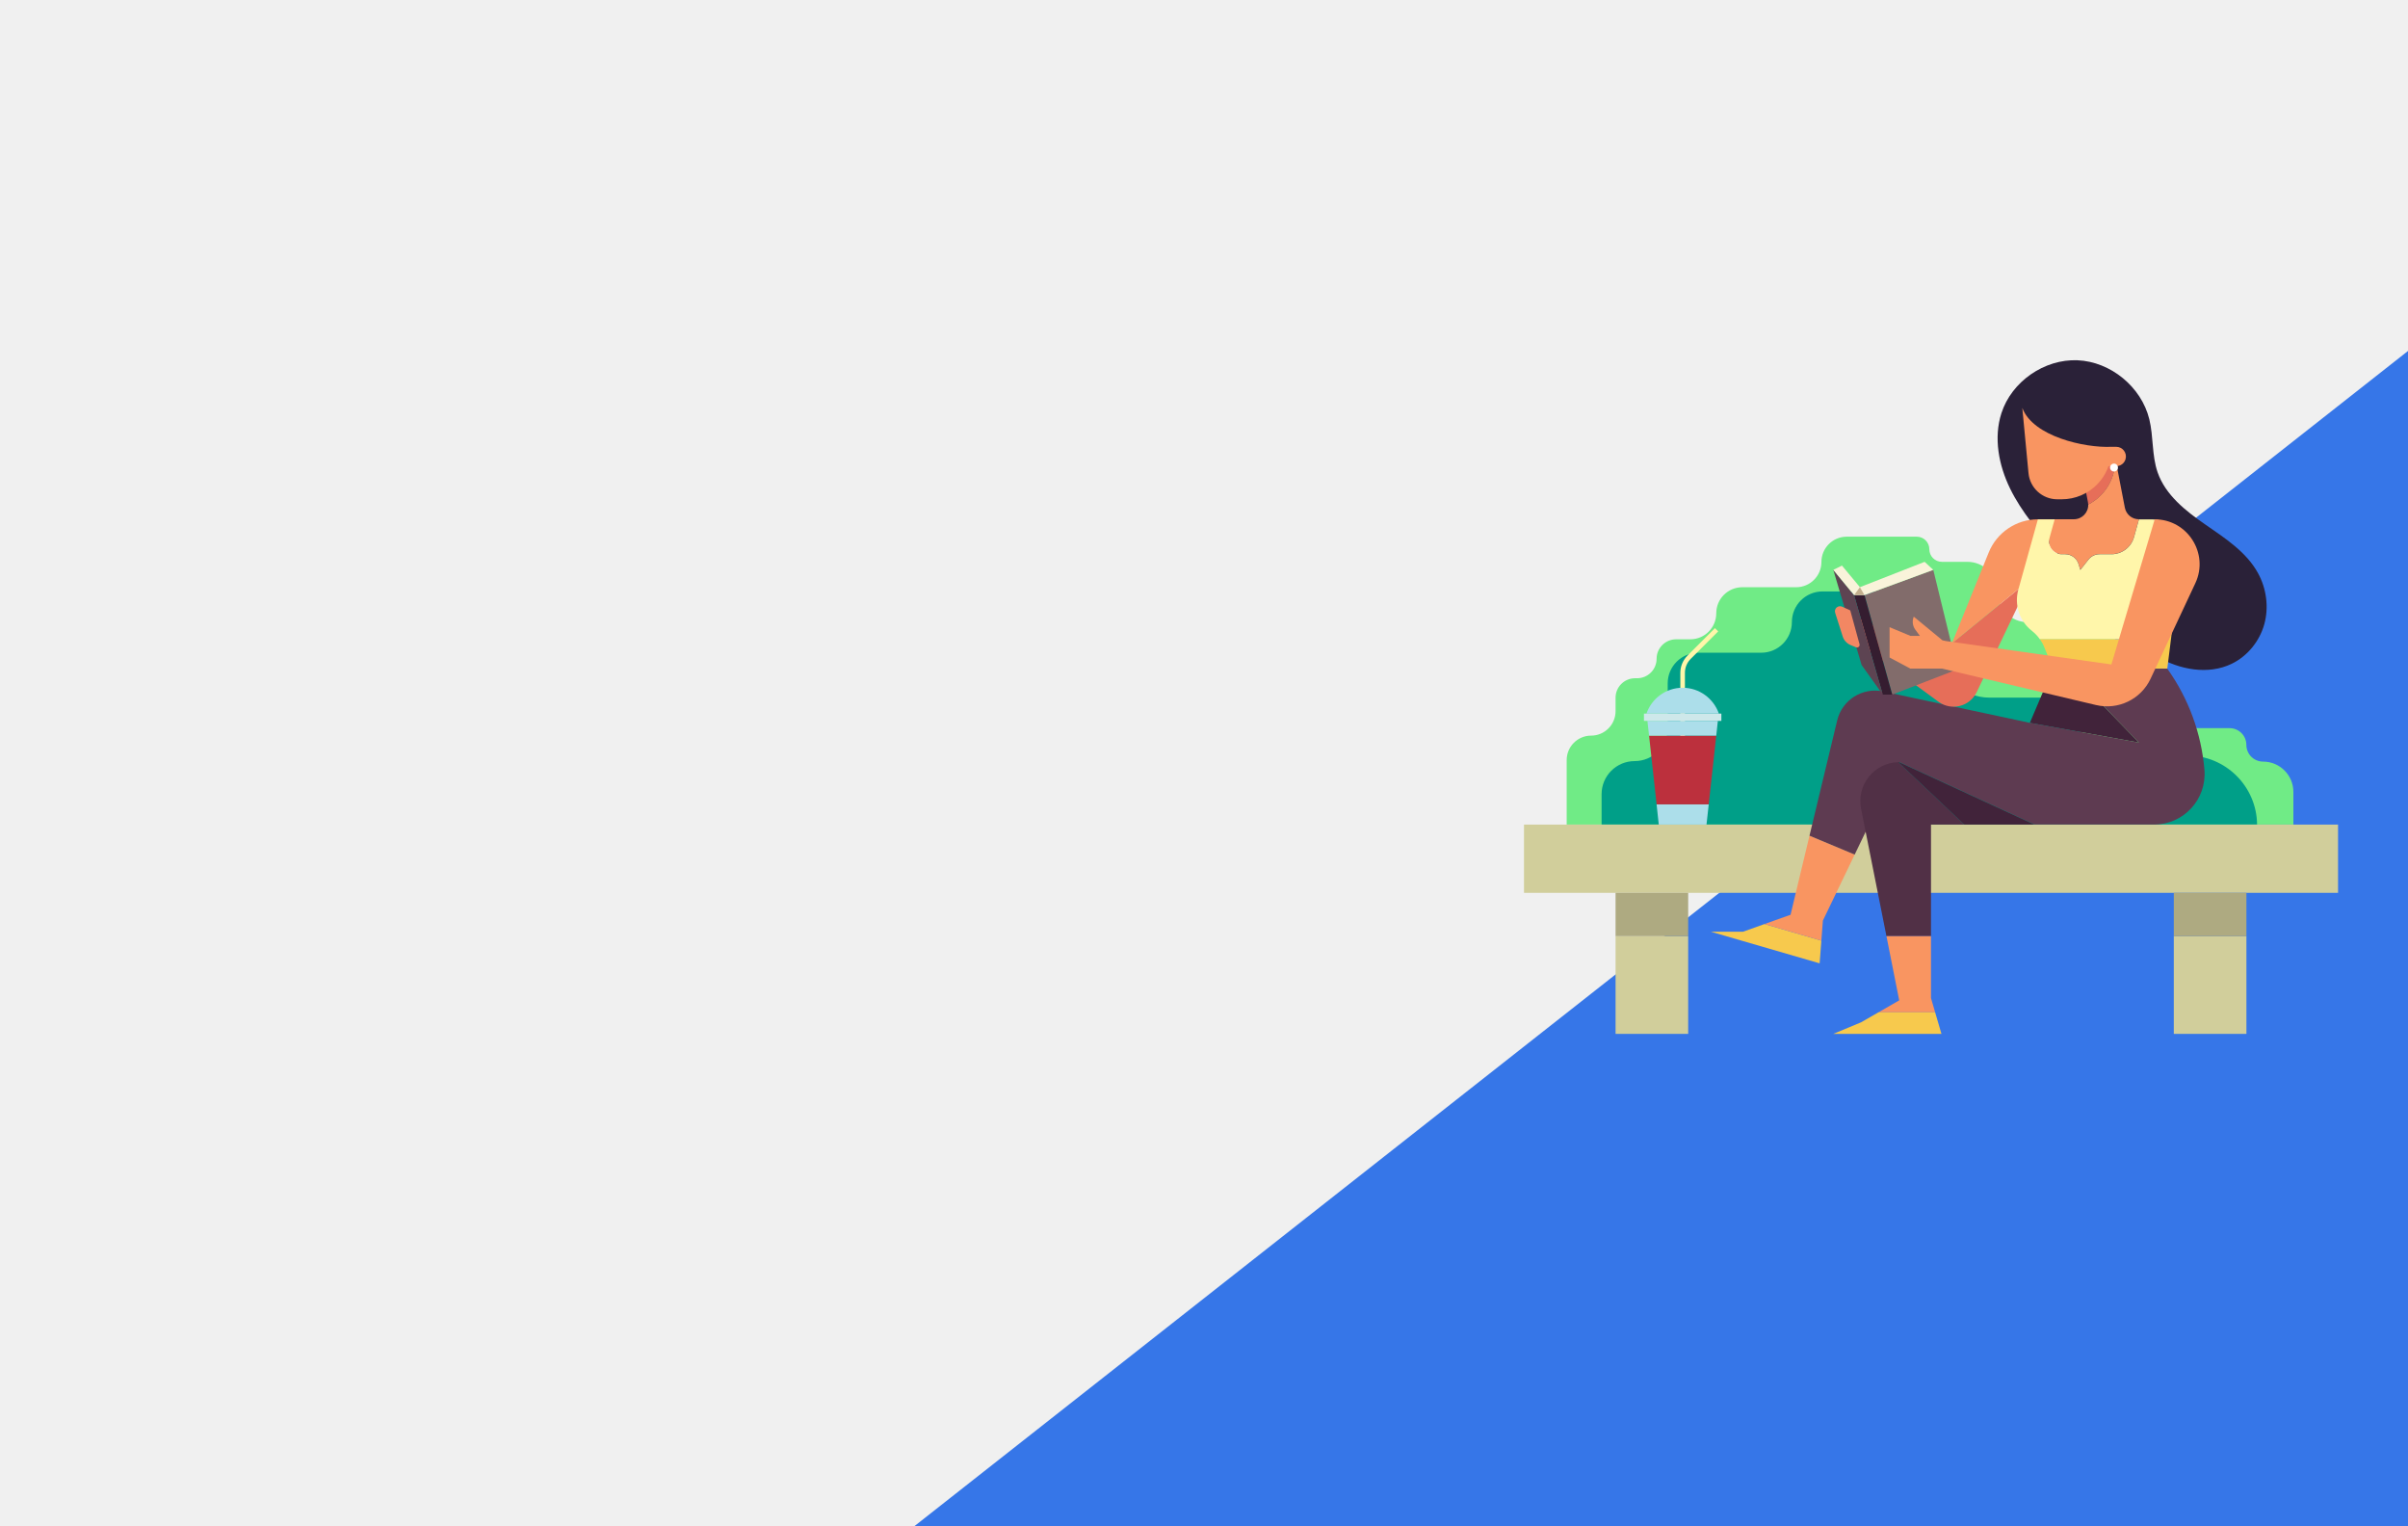
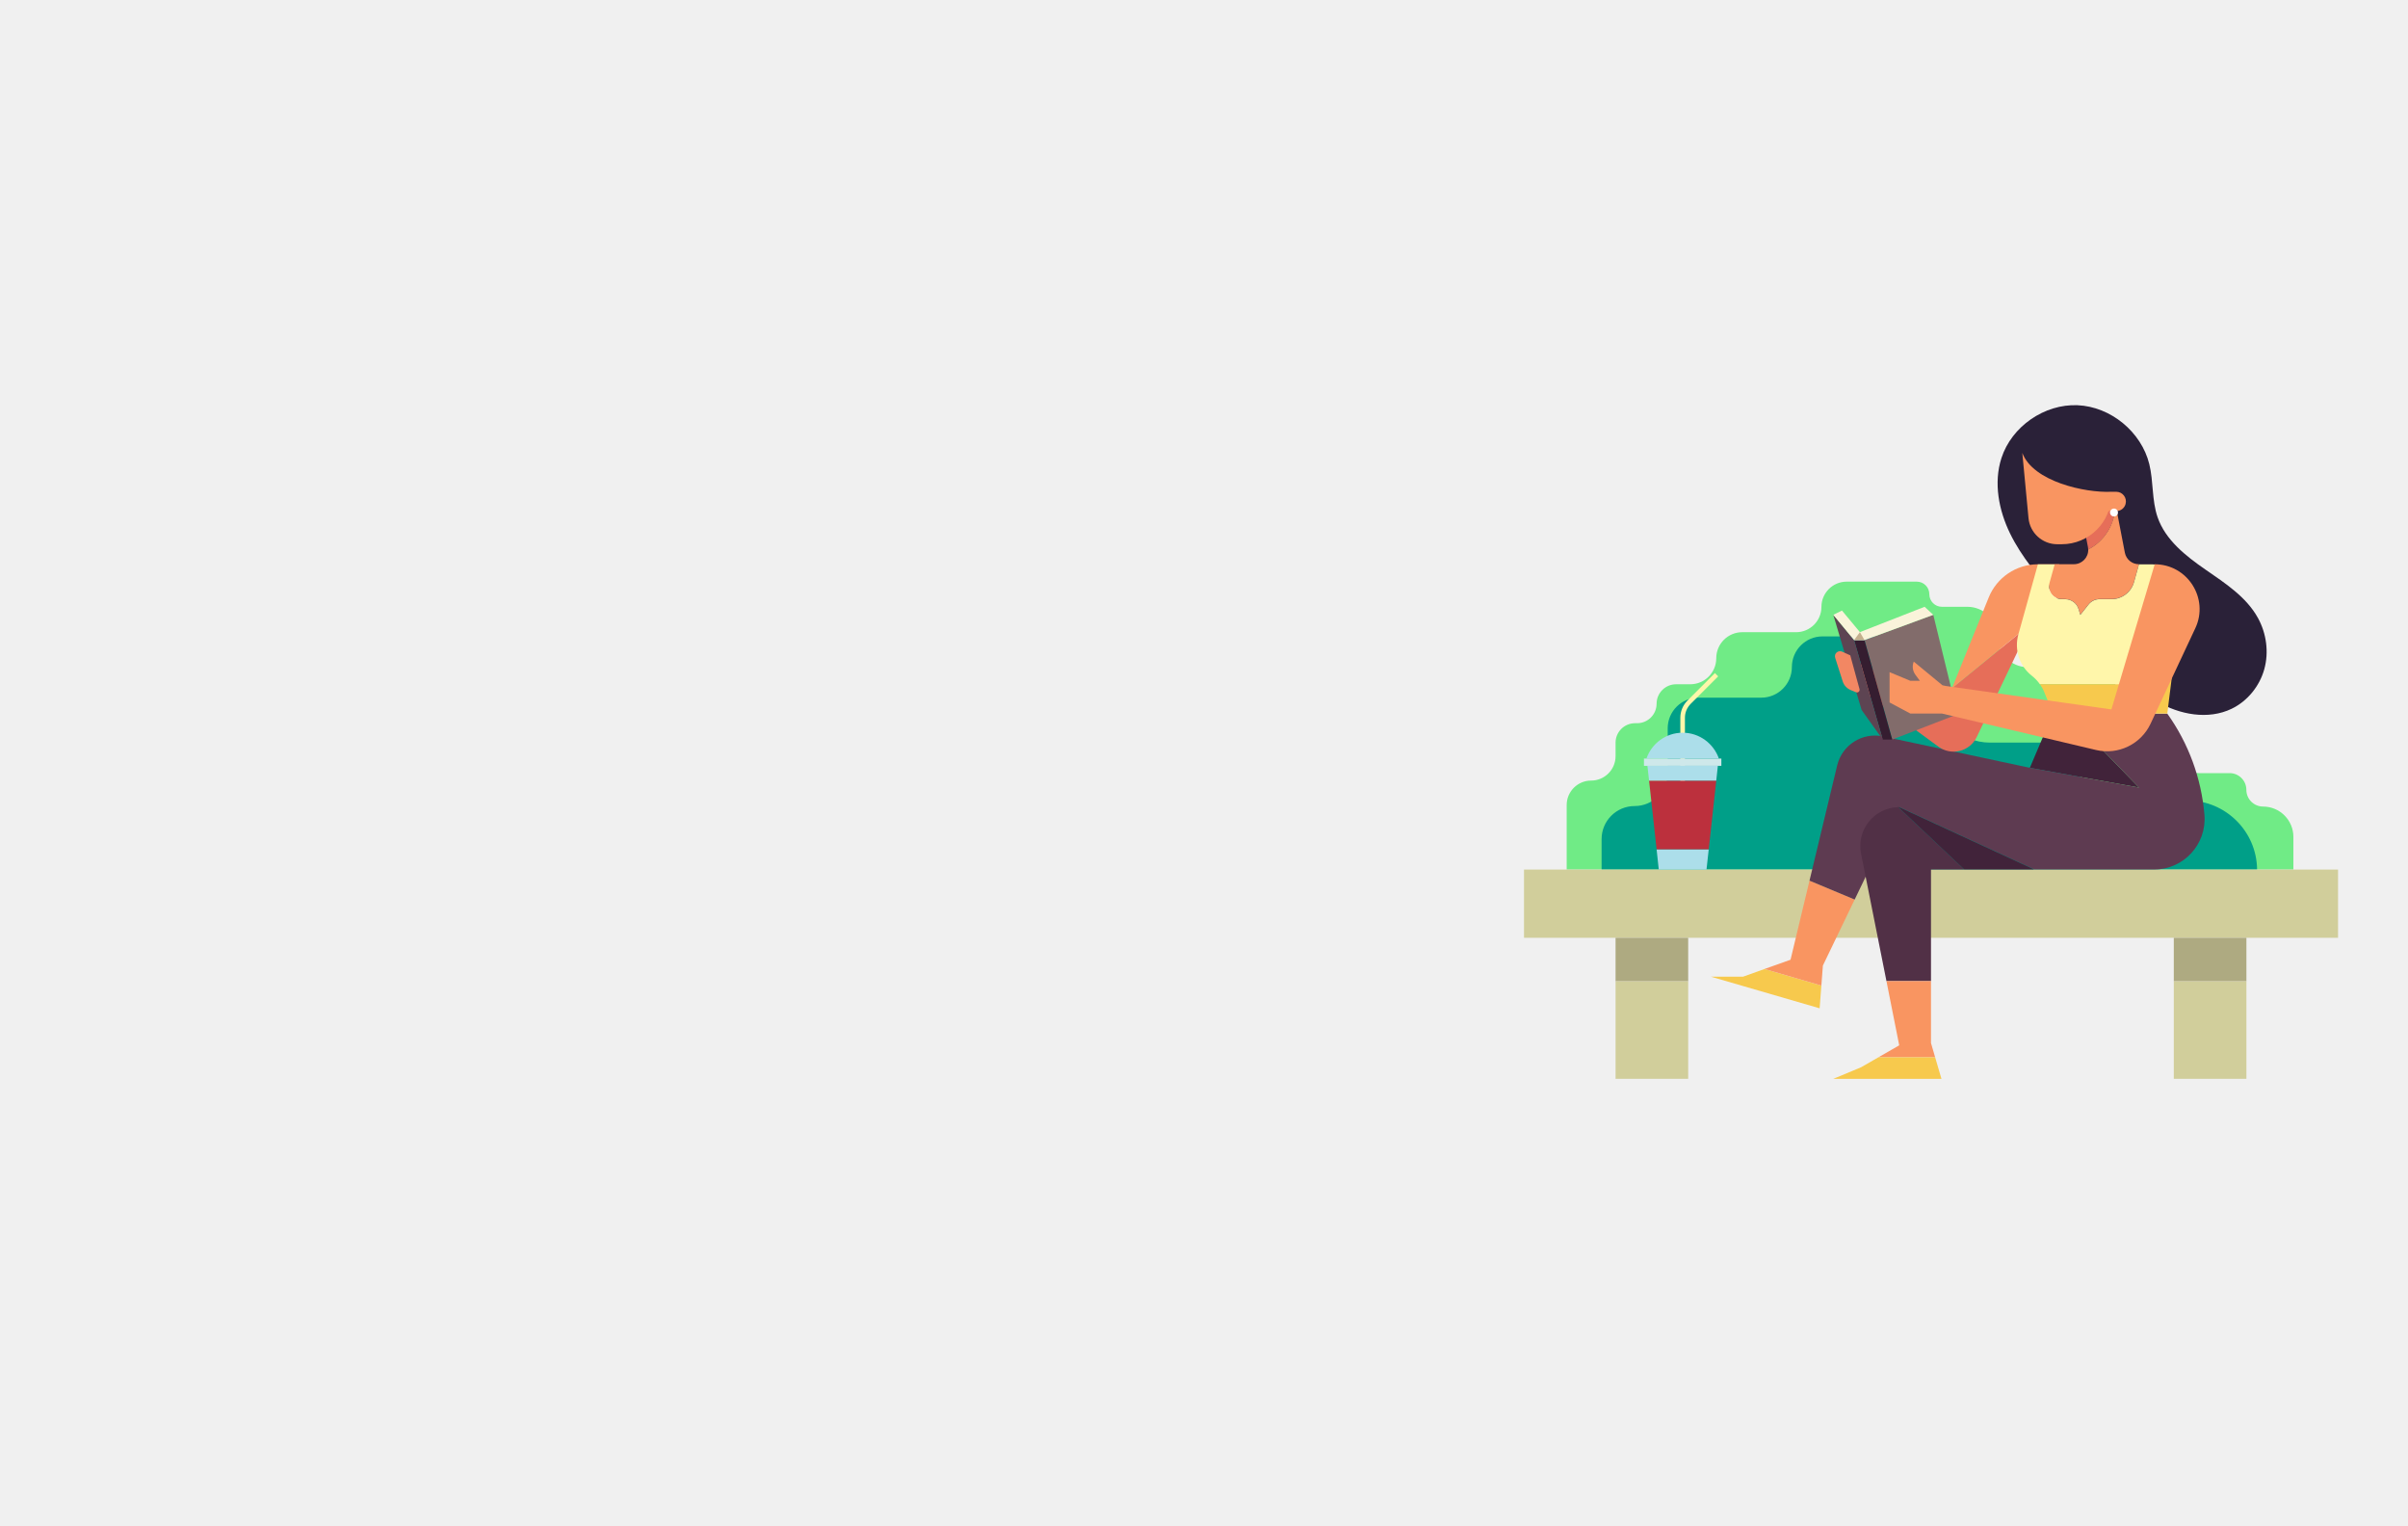
<svg xmlns="http://www.w3.org/2000/svg" xmlns:xlink="http://www.w3.org/1999/xlink" width="750" height="475" viewBox="0 0 198.437 125.677" version="1.1" id="svg8">
  <defs id="defs2">
    <linearGradient id="a">
      <stop id="stop817" offset="0" stop-color="#e7b380" />
      <stop id="stop819" offset="1" stop-color="#eecaa6" />
    </linearGradient>
    <linearGradient gradientUnits="userSpaceOnUse" y2="661.83" y1="663.15" x2="267.96" x1="270.77" id="d">
      <stop id="stop822" offset="0" stop-color="#e5af79" />
      <stop id="stop824" offset="1" stop-opacity="0" stop-color="#e5af79" />
    </linearGradient>
    <linearGradient id="b">
      <stop id="stop827" offset="0" stop-color="#babdb6" />
      <stop id="stop829" offset="1" stop-color="#eeeeec" />
    </linearGradient>
    <linearGradient gradientUnits="userSpaceOnUse" y2="1096.9" y1="1030.9" x2="480" x1="427" id="e">
      <stop id="stop832" offset="0" stop-color="#729fcf" />
      <stop id="stop834" offset="1" stop-color="#3465a4" />
    </linearGradient>
    <linearGradient xlink:href="#a" gradientUnits="userSpaceOnUse" x2="447.57" x1="438.8" id="c" />
    <linearGradient xlink:href="#b" gradientUnits="userSpaceOnUse" y2="990.8" y1="1026.6" x2="469.2" x1="500.62" id="h" />
    <linearGradient xlink:href="#b" gradientUnits="userSpaceOnUse" y2="988.91" y1="1035.6" x2="453.84" x1="480.5" id="g" />
    <linearGradient xlink:href="#b" gradientUnits="userSpaceOnUse" y2="994.17" y1="1062.4" x2="432.16" x1="482.12" id="f" />
    <linearGradient xlink:href="#a" gradientUnits="userSpaceOnUse" y2="482.97" y1="492.2" x2="353.32" x1="319.24" id="i" />
    <linearGradient xlink:href="#a" gradientUnits="userSpaceOnUse" gradientTransform="matrix(-1,0,0,1,918.36,-396.19)" y2="876.67" y1="894.48" x2="627" x1="596.51" id="j" />
    <linearGradient xlink:href="#a" gradientUnits="userSpaceOnUse" y2="391.96" y1="350.95" x2="316.91" x1="318.68" id="k" />
    <filter style="color-interpolation-filters:sRGB" id="filter1713">
      <feColorMatrix values="1 0 0 0 0 0 1 0 0 0 0 0 1 0 0 -26.754 -90.069 -9.077 125 0 " result="colormatrix" id="feColorMatrix1709" />
      <feComposite in2="colormatrix" operator="arithmetic" k2="1" result="fbSourceGraphic" id="feComposite1711" k1="0" k3="0" k4="0" />
      <feColorMatrix result="fbSourceGraphicAlpha" in="fbSourceGraphic" values="0 0 0 -1 0 0 0 0 -1 0 0 0 0 -1 0 0 0 0 1 0" id="feColorMatrix1715" />
      <feColorMatrix id="feColorMatrix1717" values="1 0 0 0 0 0 1 0 0 0 0 0 1 0 0 -26.754 -90.069 -9.077 125 0 " result="colormatrix" in="fbSourceGraphic" />
      <feComposite in2="colormatrix" id="feComposite1719" operator="arithmetic" k2="1" result="composite" k1="0" k3="0" k4="0" />
    </filter>
    <linearGradient x1="0" y1="0" x2="1" y2="0" gradientUnits="userSpaceOnUse" gradientTransform="matrix(31.7452,-909.064,-909.064,-31.7452,4534.86,946.73)" spreadMethod="pad" id="linearGradient20">
      <stop style="stop-opacity:1;stop-color:#d3d4d6" offset="0" id="stop16" />
      <stop style="stop-opacity:1;stop-color:#ffffff" offset="1" id="stop18" />
    </linearGradient>
    <linearGradient x1="0" y1="0" x2="1" y2="0" gradientUnits="userSpaceOnUse" gradientTransform="matrix(27.3662,-522.178,-522.178,-27.3662,4421.27,3277.68)" spreadMethod="pad" id="linearGradient28">
      <stop style="stop-opacity:1;stop-color:#d3d4d6" offset="0" id="stop24" />
      <stop style="stop-opacity:1;stop-color:#ffffff" offset="1" id="stop26" />
    </linearGradient>
    <linearGradient x1="0" y1="0" x2="1" y2="0" gradientUnits="userSpaceOnUse" gradientTransform="matrix(-185.909,-745.639,-745.639,185.909,4713.82,4490.01)" spreadMethod="pad" id="linearGradient36">
      <stop style="stop-opacity:1;stop-color:#d0d6d7" offset="0" id="stop32" />
      <stop style="stop-opacity:1;stop-color:#ffffff" offset="1" id="stop34" />
    </linearGradient>
    <linearGradient x1="0" y1="0" x2="1" y2="0" gradientUnits="userSpaceOnUse" gradientTransform="matrix(144.985,-915.396,-915.396,-144.985,5033.85,4716.13)" spreadMethod="pad" id="linearGradient46">
      <stop style="stop-opacity:1;stop-color:#c2c9cb" offset="0" id="stop42" />
      <stop style="stop-opacity:1;stop-color:#ffffff" offset="1" id="stop44" />
    </linearGradient>
    <linearGradient x1="0" y1="0" x2="1" y2="0" gradientUnits="userSpaceOnUse" gradientTransform="matrix(59.2985,-1131.48,-1131.48,-59.2985,367.237,5477.63)" spreadMethod="pad" id="linearGradient54">
      <stop style="stop-opacity:1;stop-color:#d0d6d7" offset="0" id="stop50" />
      <stop style="stop-opacity:1;stop-color:#788389" offset="1" id="stop52" />
    </linearGradient>
    <linearGradient x1="0" y1="0" x2="1" y2="0" gradientUnits="userSpaceOnUse" gradientTransform="matrix(-1267.72,461.412,461.412,1267.72,1416.41,4918.07)" spreadMethod="pad" id="linearGradient68">
      <stop style="stop-opacity:1;stop-color:#c2c9cb" offset="0" id="stop64" />
      <stop style="stop-opacity:1;stop-color:#ffffff" offset="1" id="stop66" />
    </linearGradient>
    <linearGradient x1="0" y1="0" x2="1" y2="0" gradientUnits="userSpaceOnUse" gradientTransform="matrix(-80.7171,-27.7931,-27.7931,80.7171,503.048,5092.47)" spreadMethod="pad" id="linearGradient82">
      <stop style="stop-opacity:1;stop-color:#70797f" offset="0" id="stop72" />
      <stop style="stop-opacity:1;stop-color:#ffffff" offset="0.23" id="stop74" />
      <stop style="stop-opacity:1;stop-color:#9ba3a9" offset="0.56" id="stop76" />
      <stop style="stop-opacity:1;stop-color:#f7f7f7" offset="0.86" id="stop78" />
      <stop style="stop-opacity:1;stop-color:#ffffff" offset="1" id="stop80" />
    </linearGradient>
    <linearGradient x1="0" y1="0" x2="1" y2="0" gradientUnits="userSpaceOnUse" gradientTransform="matrix(-329.291,-1426.31,-1426.31,329.291,4679.12,5637.24)" spreadMethod="pad" id="linearGradient92">
      <stop style="stop-opacity:1;stop-color:#d0d6d7" offset="0" id="stop88" />
      <stop style="stop-opacity:1;stop-color:#788389" offset="1" id="stop90" />
    </linearGradient>
    <linearGradient x1="0" y1="0" x2="1" y2="0" gradientUnits="userSpaceOnUse" gradientTransform="matrix(644.568,1871.96,1871.96,-644.568,4848.35,4450.24)" spreadMethod="pad" id="linearGradient106">
      <stop style="stop-opacity:1;stop-color:#c2c9cb" offset="0" id="stop102" />
      <stop style="stop-opacity:1;stop-color:#ffffff" offset="1" id="stop104" />
    </linearGradient>
    <linearGradient x1="0" y1="0" x2="1" y2="0" gradientUnits="userSpaceOnUse" gradientTransform="matrix(-73.6661,-7.74262,-7.74262,73.6661,4649.31,4929.5)" spreadMethod="pad" id="linearGradient120">
      <stop style="stop-opacity:1;stop-color:#70797f" offset="0" id="stop110" />
      <stop style="stop-opacity:1;stop-color:#ffffff" offset="0.23" id="stop112" />
      <stop style="stop-opacity:1;stop-color:#9ba3a9" offset="0.56" id="stop114" />
      <stop style="stop-opacity:1;stop-color:#f7f7f7" offset="0.86" id="stop116" />
      <stop style="stop-opacity:1;stop-color:#ffffff" offset="1" id="stop118" />
    </linearGradient>
    <linearGradient x1="0" y1="0" x2="1" y2="0" gradientUnits="userSpaceOnUse" gradientTransform="matrix(665.522,620.609,620.609,-665.522,1592.89,469.64)" spreadMethod="pad" id="linearGradient130">
      <stop style="stop-opacity:1;stop-color:#d3d4d6" offset="0" id="stop126" />
      <stop style="stop-opacity:1;stop-color:#ffffff" offset="1" id="stop128" />
    </linearGradient>
    <linearGradient x1="0" y1="0" x2="1" y2="0" gradientUnits="userSpaceOnUse" gradientTransform="matrix(-404.644,-623.097,-623.097,404.644,1969.57,1002.84)" spreadMethod="pad" id="linearGradient138">
      <stop style="stop-opacity:1;stop-color:#d3d4d6" offset="0" id="stop134" />
      <stop style="stop-opacity:1;stop-color:#767e83" offset="1" id="stop136" />
    </linearGradient>
    <linearGradient x1="0" y1="0" x2="1" y2="0" gradientUnits="userSpaceOnUse" gradientTransform="matrix(1541.21,1293.23,1293.23,-1541.21,586.243,-530.33)" spreadMethod="pad" id="linearGradient146">
      <stop style="stop-opacity:1;stop-color:#d3d4d6" offset="0" id="stop142" />
      <stop style="stop-opacity:1;stop-color:#ffffff" offset="1" id="stop144" />
    </linearGradient>
    <linearGradient x1="0" y1="0" x2="1" y2="0" gradientUnits="userSpaceOnUse" gradientTransform="matrix(1050.83,-631.402,-631.402,-1050.83,423.913,931.99)" spreadMethod="pad" id="linearGradient156">
      <stop style="stop-opacity:1;stop-color:#d0d6d7" offset="0" id="stop152" />
      <stop style="stop-opacity:1;stop-color:#788389" offset="1" id="stop154" />
    </linearGradient>
    <linearGradient x1="0" y1="0" x2="1" y2="0" gradientUnits="userSpaceOnUse" gradientTransform="matrix(-655.727,2018.12,2018.12,655.727,1448.02,208.95)" spreadMethod="pad" id="linearGradient168">
      <stop style="stop-opacity:1;stop-color:#c2c9cb" offset="0" id="stop164" />
      <stop style="stop-opacity:1;stop-color:#ffffff" offset="1" id="stop166" />
    </linearGradient>
    <linearGradient x1="0" y1="0" x2="1" y2="0" gradientUnits="userSpaceOnUse" gradientTransform="matrix(-22.867,-79.7468,-79.7468,22.867,861.752,811.76)" spreadMethod="pad" id="linearGradient182">
      <stop style="stop-opacity:1;stop-color:#70797f" offset="0" id="stop172" />
      <stop style="stop-opacity:1;stop-color:#ffffff" offset="0.23" id="stop174" />
      <stop style="stop-opacity:1;stop-color:#9ba3a9" offset="0.56" id="stop176" />
      <stop style="stop-opacity:1;stop-color:#f7f7f7" offset="0.86" id="stop178" />
      <stop style="stop-opacity:1;stop-color:#ffffff" offset="1" id="stop180" />
    </linearGradient>
    <linearGradient x1="0" y1="0" x2="1" y2="0" gradientUnits="userSpaceOnUse" gradientTransform="matrix(1430.56,1200.38,1200.38,-1430.56,2432.76,3426.4)" spreadMethod="pad" id="linearGradient190">
      <stop style="stop-opacity:1;stop-color:#d3d4d6" offset="0" id="stop186" />
      <stop style="stop-opacity:1;stop-color:#ffffff" offset="1" id="stop188" />
    </linearGradient>
    <linearGradient x1="0" y1="0" x2="1" y2="0" gradientUnits="userSpaceOnUse" gradientTransform="matrix(975.407,-586.084,-586.084,-975.407,2256.8,4766.11)" spreadMethod="pad" id="linearGradient200">
      <stop style="stop-opacity:1;stop-color:#d0d6d7" offset="0" id="stop196" />
      <stop style="stop-opacity:1;stop-color:#788389" offset="1" id="stop198" />
    </linearGradient>
    <linearGradient x1="0" y1="0" x2="1" y2="0" gradientUnits="userSpaceOnUse" gradientTransform="matrix(-433.505,1877.71,1877.71,433.505,3357.8,3392.4)" spreadMethod="pad" id="linearGradient210">
      <stop style="stop-opacity:1;stop-color:#59666d" offset="0" id="stop206" />
      <stop style="stop-opacity:1;stop-color:#ffffff" offset="1" id="stop208" />
    </linearGradient>
    <linearGradient x1="0" y1="0" x2="1" y2="0" gradientUnits="userSpaceOnUse" gradientTransform="matrix(8.78023,28.7188,28.7188,-8.78023,2674.71,4612.82)" spreadMethod="pad" id="linearGradient218">
      <stop style="stop-opacity:1;stop-color:#4d585d" offset="0" id="stop214" />
      <stop style="stop-opacity:1;stop-color:#ffffff" offset="1" id="stop216" />
    </linearGradient>
    <linearGradient x1="0" y1="0" x2="1" y2="0" gradientUnits="userSpaceOnUse" gradientTransform="matrix(-1270.54,1104.46,1104.46,1270.54,3533.03,1028)" spreadMethod="pad" id="linearGradient228">
      <stop style="stop-opacity:1;stop-color:#d3d4d6" offset="0" id="stop224" />
      <stop style="stop-opacity:1;stop-color:#ffffff" offset="1" id="stop226" />
    </linearGradient>
    <linearGradient x1="0" y1="0" x2="1" y2="0" gradientUnits="userSpaceOnUse" gradientTransform="matrix(-869.948,-543.604,-543.604,869.948,3704.48,2261)" spreadMethod="pad" id="linearGradient238">
      <stop style="stop-opacity:1;stop-color:#d0d6d7" offset="0" id="stop234" />
      <stop style="stop-opacity:1;stop-color:#788389" offset="1" id="stop236" />
    </linearGradient>
    <linearGradient x1="0" y1="0" x2="1" y2="0" gradientUnits="userSpaceOnUse" gradientTransform="matrix(420.281,1685.65,1685.65,-420.281,2693.63,1017.6)" spreadMethod="pad" id="linearGradient248">
      <stop style="stop-opacity:1;stop-color:#59666d" offset="0" id="stop244" />
      <stop style="stop-opacity:1;stop-color:#ffffff" offset="1" id="stop246" />
    </linearGradient>
    <linearGradient x1="0" y1="0" x2="1" y2="0" gradientUnits="userSpaceOnUse" gradientTransform="matrix(-7.46483,26.0329,26.0329,7.46483,3335.14,2107.3)" spreadMethod="pad" id="linearGradient256">
      <stop style="stop-opacity:1;stop-color:#4d585d" offset="0" id="stop252" />
      <stop style="stop-opacity:1;stop-color:#ffffff" offset="1" id="stop254" />
    </linearGradient>
    <linearGradient x1="0" y1="0" x2="1" y2="0" gradientUnits="userSpaceOnUse" gradientTransform="matrix(-1270.54,1104.47,1104.47,1270.54,3245.08,1169.36)" spreadMethod="pad" id="linearGradient266">
      <stop style="stop-opacity:1;stop-color:#d3d4d6" offset="0" id="stop262" />
      <stop style="stop-opacity:1;stop-color:#ffffff" offset="1" id="stop264" />
    </linearGradient>
    <linearGradient x1="0" y1="0" x2="1" y2="0" gradientUnits="userSpaceOnUse" gradientTransform="matrix(-869.953,-543.607,-543.607,869.953,3416.53,2402.37)" spreadMethod="pad" id="linearGradient276">
      <stop style="stop-opacity:1;stop-color:#d0d6d7" offset="0" id="stop272" />
      <stop style="stop-opacity:1;stop-color:#788389" offset="1" id="stop274" />
    </linearGradient>
    <linearGradient x1="0" y1="0" x2="1" y2="0" gradientUnits="userSpaceOnUse" gradientTransform="matrix(420.278,1685.64,1685.64,-420.278,2405.69,1158.97)" spreadMethod="pad" id="linearGradient286">
      <stop style="stop-opacity:1;stop-color:#59666d" offset="0" id="stop282" />
      <stop style="stop-opacity:1;stop-color:#ffffff" offset="1" id="stop284" />
    </linearGradient>
    <linearGradient x1="0" y1="0" x2="1" y2="0" gradientUnits="userSpaceOnUse" gradientTransform="matrix(-7.46277,26.0258,26.0258,7.46277,3047.19,2248.66)" spreadMethod="pad" id="linearGradient294">
      <stop style="stop-opacity:1;stop-color:#4d585d" offset="0" id="stop290" />
      <stop style="stop-opacity:1;stop-color:#ffffff" offset="1" id="stop292" />
    </linearGradient>
    <linearGradient x1="0" y1="0" x2="1" y2="0" gradientUnits="userSpaceOnUse" gradientTransform="matrix(-1270.54,1104.46,1104.46,1270.54,3501.62,1389.25)" spreadMethod="pad" id="linearGradient304">
      <stop style="stop-opacity:1;stop-color:#d3d4d6" offset="0" id="stop300" />
      <stop style="stop-opacity:1;stop-color:#ffffff" offset="1" id="stop302" />
    </linearGradient>
    <linearGradient x1="0" y1="0" x2="1" y2="0" gradientUnits="userSpaceOnUse" gradientTransform="matrix(-869.948,-543.604,-543.604,869.948,3673.08,2622.26)" spreadMethod="pad" id="linearGradient314">
      <stop style="stop-opacity:1;stop-color:#d0d6d7" offset="0" id="stop310" />
      <stop style="stop-opacity:1;stop-color:#788389" offset="1" id="stop312" />
    </linearGradient>
    <linearGradient x1="0" y1="0" x2="1" y2="0" gradientUnits="userSpaceOnUse" gradientTransform="matrix(420.281,1685.65,1685.65,-420.281,2662.22,1378.85)" spreadMethod="pad" id="linearGradient324">
      <stop style="stop-opacity:1;stop-color:#59666d" offset="0" id="stop320" />
      <stop style="stop-opacity:1;stop-color:#ffffff" offset="1" id="stop322" />
    </linearGradient>
    <linearGradient x1="0" y1="0" x2="1" y2="0" gradientUnits="userSpaceOnUse" gradientTransform="matrix(-7.46284,26.026,26.026,7.46284,3303.73,2468.55)" spreadMethod="pad" id="linearGradient332">
      <stop style="stop-opacity:1;stop-color:#4d585d" offset="0" id="stop328" />
      <stop style="stop-opacity:1;stop-color:#ffffff" offset="1" id="stop330" />
    </linearGradient>
    <linearGradient x1="0" y1="0" x2="1" y2="0" gradientUnits="userSpaceOnUse" gradientTransform="matrix(-2101.57,563.114,563.114,2101.57,4894.82,3035.37)" spreadMethod="pad" id="linearGradient344">
      <stop style="stop-opacity:1;stop-color:#6f7a7f" offset="0" id="stop340" />
      <stop style="stop-opacity:1;stop-color:#ffffff" offset="1" id="stop342" />
    </linearGradient>
    <linearGradient x1="0" y1="0" x2="1" y2="0" gradientUnits="userSpaceOnUse" gradientTransform="matrix(1440.88,413.165,413.165,-1440.88,4524.66,3159.74)" spreadMethod="pad" id="linearGradient352">
      <stop style="stop-opacity:1;stop-color:#6f7a7f" offset="0" id="stop348" />
      <stop style="stop-opacity:1;stop-color:#ffffff" offset="1" id="stop350" />
    </linearGradient>
    <linearGradient x1="0" y1="0" x2="1" y2="0" gradientUnits="userSpaceOnUse" gradientTransform="matrix(273.349,-9.54557,-9.54557,-273.349,4300.63,3078.3)" spreadMethod="pad" id="linearGradient360">
      <stop style="stop-opacity:1;stop-color:#6f7a7f" offset="0" id="stop356" />
      <stop style="stop-opacity:1;stop-color:#ffffff" offset="1" id="stop358" />
    </linearGradient>
    <linearGradient x1="0" y1="0" x2="1" y2="0" gradientUnits="userSpaceOnUse" gradientTransform="matrix(-1171.72,249.058,249.058,1171.72,4463.37,3431.91)" spreadMethod="pad" id="linearGradient370">
      <stop style="stop-opacity:1;stop-color:#c1c5c7" offset="0" id="stop366" />
      <stop style="stop-opacity:1;stop-color:#ffffff" offset="1" id="stop368" />
    </linearGradient>
    <linearGradient x1="0" y1="0" x2="1" y2="0" gradientUnits="userSpaceOnUse" gradientTransform="matrix(1599.13,55.8428,55.8428,-1599.13,2926.46,3178.56)" spreadMethod="pad" id="linearGradient378">
      <stop style="stop-opacity:1;stop-color:#c6c8c8" offset="0" id="stop374" />
      <stop style="stop-opacity:1;stop-color:#ffffff" offset="1" id="stop376" />
    </linearGradient>
    <linearGradient x1="0" y1="0" x2="1" y2="0" gradientUnits="userSpaceOnUse" gradientTransform="matrix(-1264.29,485.315,485.315,1264.29,4415.64,3356.35)" spreadMethod="pad" id="linearGradient386">
      <stop style="stop-opacity:1;stop-color:#8b9199" offset="0" id="stop382" />
      <stop style="stop-opacity:1;stop-color:#ffffff" offset="1" id="stop384" />
    </linearGradient>
    <linearGradient x1="0" y1="0" x2="1" y2="0" gradientUnits="userSpaceOnUse" gradientTransform="matrix(1142.99,160.637,160.637,-1142.99,4356.48,3477.28)" spreadMethod="pad" id="linearGradient394">
      <stop style="stop-opacity:1;stop-color:#d0d6d7" offset="0" id="stop390" />
      <stop style="stop-opacity:1;stop-color:#ffffff" offset="1" id="stop392" />
    </linearGradient>
    <linearGradient x1="0" y1="0" x2="1" y2="0" gradientUnits="userSpaceOnUse" gradientTransform="matrix(1084.69,270.443,270.443,-1084.69,4468.89,3439.6)" spreadMethod="pad" id="linearGradient402">
      <stop style="stop-opacity:1;stop-color:#8b9199" offset="0" id="stop398" />
      <stop style="stop-opacity:1;stop-color:#ffffff" offset="1" id="stop400" />
    </linearGradient>
    <linearGradient x1="0" y1="0" x2="1" y2="0" gradientUnits="userSpaceOnUse" gradientTransform="matrix(981.178,173.008,173.008,-981.178,4355.27,3513.24)" spreadMethod="pad" id="linearGradient410">
      <stop style="stop-opacity:1;stop-color:#d0d6d7" offset="0" id="stop406" />
      <stop style="stop-opacity:1;stop-color:#ffffff" offset="1" id="stop408" />
    </linearGradient>
    <linearGradient x1="0" y1="0" x2="1" y2="0" gradientUnits="userSpaceOnUse" gradientTransform="matrix(-1596.53,-368.587,-368.587,1596.53,6151.31,3401.58)" spreadMethod="pad" id="linearGradient418">
      <stop style="stop-opacity:1;stop-color:#c6c8c8" offset="0" id="stop414" />
      <stop style="stop-opacity:1;stop-color:#ffffff" offset="1" id="stop416" />
    </linearGradient>
    <linearGradient x1="0" y1="0" x2="1" y2="0" gradientUnits="userSpaceOnUse" gradientTransform="matrix(1009.05,270.375,270.375,-1009.05,4685.82,3540.23)" spreadMethod="pad" id="linearGradient426">
      <stop style="stop-opacity:1;stop-color:#8b9199" offset="0" id="stop422" />
      <stop style="stop-opacity:1;stop-color:#ffffff" offset="1" id="stop424" />
    </linearGradient>
    <linearGradient x1="0" y1="0" x2="1" y2="0" gradientUnits="userSpaceOnUse" gradientTransform="matrix(1091.75,57.216,57.216,-1091.75,3258.51,3182.78)" spreadMethod="pad" id="linearGradient434">
      <stop style="stop-opacity:1;stop-color:#b5bbbc" offset="0" id="stop430" />
      <stop style="stop-opacity:1;stop-color:#ffffff" offset="1" id="stop432" />
    </linearGradient>
    <linearGradient x1="0" y1="0" x2="1" y2="0" gradientUnits="userSpaceOnUse" gradientTransform="matrix(1095.99,57.4383,57.4383,-1095.99,3258.8,3136.84)" spreadMethod="pad" id="linearGradient442">
      <stop style="stop-opacity:1;stop-color:#b5bbbc" offset="0" id="stop438" />
      <stop style="stop-opacity:1;stop-color:#ffffff" offset="1" id="stop440" />
    </linearGradient>
    <linearGradient x1="0" y1="0" x2="1" y2="0" gradientUnits="userSpaceOnUse" gradientTransform="matrix(1073.36,56.2523,56.2523,-1073.36,3272.08,3099.89)" spreadMethod="pad" id="linearGradient450">
      <stop style="stop-opacity:1;stop-color:#b5bbbc" offset="0" id="stop446" />
      <stop style="stop-opacity:1;stop-color:#ffffff" offset="1" id="stop448" />
    </linearGradient>
    <linearGradient x1="0" y1="0" x2="1" y2="0" gradientUnits="userSpaceOnUse" gradientTransform="matrix(-1471.73,-154.685,-154.685,1471.73,5837.93,3295.7)" spreadMethod="pad" id="linearGradient458">
      <stop style="stop-opacity:1;stop-color:#b5bbbc" offset="0" id="stop454" />
      <stop style="stop-opacity:1;stop-color:#ffffff" offset="1" id="stop456" />
    </linearGradient>
    <linearGradient x1="0" y1="0" x2="1" y2="0" gradientUnits="userSpaceOnUse" gradientTransform="matrix(-1461.18,-153.576,-153.576,1461.18,5837.96,3244.71)" spreadMethod="pad" id="linearGradient466">
      <stop style="stop-opacity:1;stop-color:#b5bbbc" offset="0" id="stop462" />
      <stop style="stop-opacity:1;stop-color:#ffffff" offset="1" id="stop464" />
    </linearGradient>
    <linearGradient x1="0" y1="0" x2="1" y2="0" gradientUnits="userSpaceOnUse" gradientTransform="matrix(-1452.43,-152.657,-152.657,1452.43,5838.31,3199.22)" spreadMethod="pad" id="linearGradient474">
      <stop style="stop-opacity:1;stop-color:#b5bbbc" offset="0" id="stop470" />
      <stop style="stop-opacity:1;stop-color:#ffffff" offset="1" id="stop472" />
    </linearGradient>
    <linearGradient x1="0" y1="0" x2="1" y2="0" gradientUnits="userSpaceOnUse" gradientTransform="matrix(-899.439,207.652,207.652,899.439,4397.14,3525.45)" spreadMethod="pad" id="linearGradient488">
      <stop style="stop-opacity:1;stop-color:#c8cfd1" offset="0" id="stop478" />
      <stop style="stop-opacity:1;stop-color:#eff0f0" offset="0.16" id="stop480" />
      <stop style="stop-opacity:1;stop-color:#ffffff" offset="0.4" id="stop482" />
      <stop style="stop-opacity:1;stop-color:#fcfeff" offset="0.67" id="stop484" />
      <stop style="stop-opacity:1;stop-color:#e2e4e5" offset="1" id="stop486" />
    </linearGradient>
    <linearGradient x1="0" y1="0" x2="1" y2="0" gradientUnits="userSpaceOnUse" gradientTransform="matrix(803.155,230.301,230.301,-803.155,4549.79,3565.5)" spreadMethod="pad" id="linearGradient502">
      <stop style="stop-opacity:1;stop-color:#c8cfd1" offset="0" id="stop492" />
      <stop style="stop-opacity:1;stop-color:#eff0f0" offset="0.16" id="stop494" />
      <stop style="stop-opacity:1;stop-color:#ffffff" offset="0.4" id="stop496" />
      <stop style="stop-opacity:1;stop-color:#fcfeff" offset="0.67" id="stop498" />
      <stop style="stop-opacity:1;stop-color:#e2e4e5" offset="1" id="stop500" />
    </linearGradient>
    <linearGradient x1="0" y1="0" x2="1" y2="0" gradientUnits="userSpaceOnUse" gradientTransform="matrix(-953.964,273.545,273.545,953.964,4879.29,897.22)" spreadMethod="pad" id="linearGradient516">
      <stop style="stop-opacity:1;stop-color:#bfc4c5" offset="0" id="stop512" />
      <stop style="stop-opacity:1;stop-color:#ffffff" offset="1" id="stop514" />
    </linearGradient>
    <linearGradient x1="0" y1="0" x2="1" y2="0" gradientUnits="userSpaceOnUse" gradientTransform="matrix(57.2412,1092.23,1092.23,-57.2412,3712.31,816.75)" spreadMethod="pad" id="linearGradient524">
      <stop style="stop-opacity:1;stop-color:#daddde" offset="0" id="stop520" />
      <stop style="stop-opacity:1;stop-color:#ffffff" offset="1" id="stop522" />
    </linearGradient>
    <linearGradient x1="0" y1="0" x2="1" y2="0" gradientUnits="userSpaceOnUse" gradientTransform="matrix(-1250.3,583.024,583.024,1250.3,4784.34,143.86)" spreadMethod="pad" id="linearGradient542">
      <stop style="stop-opacity:1;stop-color:#768186" offset="0" id="stop538" />
      <stop style="stop-opacity:1;stop-color:#ffffff" offset="1" id="stop540" />
    </linearGradient>
    <linearGradient x1="0" y1="0" x2="1" y2="0" gradientUnits="userSpaceOnUse" gradientTransform="matrix(942.891,149.339,149.339,-942.891,4395.98,1007.32)" spreadMethod="pad" id="linearGradient562">
      <stop style="stop-opacity:1;stop-color:#bfc4c5" offset="0" id="stop558" />
      <stop style="stop-opacity:1;stop-color:#ffffff" offset="1" id="stop560" />
    </linearGradient>
    <linearGradient x1="0" y1="0" x2="1" y2="0" gradientUnits="userSpaceOnUse" gradientTransform="matrix(57.2411,1092.22,1092.22,-57.2411,5353.74,816.75)" spreadMethod="pad" id="linearGradient570">
      <stop style="stop-opacity:1;stop-color:#daddde" offset="0" id="stop566" />
      <stop style="stop-opacity:1;stop-color:#ffffff" offset="1" id="stop568" />
    </linearGradient>
    <linearGradient x1="0" y1="0" x2="1" y2="0" gradientUnits="userSpaceOnUse" gradientTransform="matrix(1046.66,466.002,466.002,-1046.66,4325.59,168)" spreadMethod="pad" id="linearGradient590">
      <stop style="stop-opacity:1;stop-color:#768186" offset="0" id="stop584" />
      <stop style="stop-opacity:1;stop-color:#ffffff" offset="0.811" id="stop586" />
      <stop style="stop-opacity:1;stop-color:#ffffff" offset="1" id="stop588" />
    </linearGradient>
    <linearGradient x1="0" y1="0" x2="1" y2="0" gradientUnits="userSpaceOnUse" gradientTransform="matrix(35.2481,-402.888,-402.888,-35.2481,4628.43,1272.63)" spreadMethod="pad" id="linearGradient676">
      <stop style="stop-opacity:1;stop-color:#c9d8e0" offset="0" id="stop670" />
      <stop style="stop-opacity:1;stop-color:#ffffff" offset="0.39" id="stop672" />
      <stop style="stop-opacity:1;stop-color:#c9d8e0" offset="1" id="stop674" />
    </linearGradient>
    <linearGradient x1="0" y1="0" x2="1" y2="0" gradientUnits="userSpaceOnUse" gradientTransform="matrix(545.603,1026.13,1026.13,-545.603,429.911,3813.67)" spreadMethod="pad" id="linearGradient684">
      <stop style="stop-opacity:1;stop-color:#ffffff" offset="0" id="stop680" />
      <stop style="stop-opacity:1;stop-color:#788389" offset="1" id="stop682" />
    </linearGradient>
    <linearGradient x1="0" y1="0" x2="1" y2="0" gradientUnits="userSpaceOnUse" gradientTransform="matrix(40.1448,-1149.6,-1149.6,-40.1448,1064.02,4914.84)" spreadMethod="pad" id="linearGradient694">
      <stop style="stop-opacity:1;stop-color:#c2c9cb" offset="0" id="stop690" />
      <stop style="stop-opacity:1;stop-color:#ffffff" offset="1" id="stop692" />
    </linearGradient>
    <linearGradient x1="0" y1="0" x2="1" y2="0" gradientUnits="userSpaceOnUse" gradientTransform="matrix(3329.37,174.485,174.485,-3329.37,-377.188,3524.61)" spreadMethod="pad" id="linearGradient702">
      <stop style="stop-opacity:1;stop-color:#6f7a7f" offset="0" id="stop698" />
      <stop style="stop-opacity:1;stop-color:#ffffff" offset="1" id="stop700" />
    </linearGradient>
    <linearGradient x1="0" y1="0" x2="1" y2="0" gradientUnits="userSpaceOnUse" gradientTransform="matrix(2008.51,70.1389,70.1389,-2008.51,427.385,3241.2)" spreadMethod="pad" id="linearGradient712">
      <stop style="stop-opacity:1;stop-color:#d0d3d4" offset="0" id="stop708" />
      <stop style="stop-opacity:1;stop-color:#ffffff" offset="1" id="stop710" />
    </linearGradient>
    <linearGradient x1="0" y1="0" x2="1" y2="0" gradientUnits="userSpaceOnUse" gradientTransform="matrix(-2396.18,-251.848,-251.848,2396.18,2265.01,3381.51)" spreadMethod="pad" id="linearGradient720">
      <stop style="stop-opacity:1;stop-color:#dfe3e5" offset="0" id="stop716" />
      <stop style="stop-opacity:1;stop-color:#ffffff" offset="1" id="stop718" />
    </linearGradient>
    <linearGradient x1="0" y1="0" x2="1" y2="0" gradientUnits="userSpaceOnUse" gradientTransform="matrix(-2125.06,-223.353,-223.353,2125.06,2263.51,3307.77)" spreadMethod="pad" id="linearGradient728">
      <stop style="stop-opacity:1;stop-color:#bdc1c2" offset="0" id="stop724" />
      <stop style="stop-opacity:1;stop-color:#ffffff" offset="1" id="stop726" />
    </linearGradient>
    <linearGradient x1="0" y1="0" x2="1" y2="0" gradientUnits="userSpaceOnUse" gradientTransform="matrix(-2180.89,-229.221,-229.221,2180.89,2294.94,3527.7)" spreadMethod="pad" id="linearGradient736">
      <stop style="stop-opacity:1;stop-color:#bdc1c2" offset="0" id="stop732" />
      <stop style="stop-opacity:1;stop-color:#ffffff" offset="1" id="stop734" />
    </linearGradient>
    <linearGradient x1="0" y1="0" x2="1" y2="0" gradientUnits="userSpaceOnUse" gradientTransform="matrix(-2161.42,-227.174,-227.174,2161.42,2296.78,3598.23)" spreadMethod="pad" id="linearGradient744">
      <stop style="stop-opacity:1;stop-color:#bdc1c2" offset="0" id="stop740" />
      <stop style="stop-opacity:1;stop-color:#ffffff" offset="1" id="stop742" />
    </linearGradient>
    <linearGradient x1="0" y1="0" x2="1" y2="0" gradientUnits="userSpaceOnUse" gradientTransform="matrix(2064.28,72.0862,72.0862,-2064.28,-24.5087,3243.52)" spreadMethod="pad" id="linearGradient754">
      <stop style="stop-opacity:1;stop-color:#e5e5e7" offset="0" id="stop750" />
      <stop style="stop-opacity:1;stop-color:#5d6a6f" offset="1" id="stop752" />
    </linearGradient>
    <linearGradient x1="0" y1="0" x2="1" y2="0" gradientUnits="userSpaceOnUse" gradientTransform="matrix(-82.8941,-255.122,-255.122,82.8941,2719.36,4451.35)" spreadMethod="pad" id="linearGradient762">
      <stop style="stop-opacity:1;stop-color:#d3d4d6" offset="0" id="stop758" />
      <stop style="stop-opacity:1;stop-color:#ffffff" offset="1" id="stop760" />
    </linearGradient>
    <linearGradient x1="0" y1="0" x2="1" y2="0" gradientUnits="userSpaceOnUse" gradientTransform="matrix(149.873,-321.403,-321.403,-149.873,3626.74,4486.28)" spreadMethod="pad" id="linearGradient770">
      <stop style="stop-opacity:1;stop-color:#d3d4d6" offset="0" id="stop766" />
      <stop style="stop-opacity:1;stop-color:#ffffff" offset="1" id="stop768" />
    </linearGradient>
    <linearGradient x1="0" y1="0" x2="1" y2="0" gradientUnits="userSpaceOnUse" gradientTransform="matrix(-115.81,-237.446,-237.446,115.81,779.17,3041.79)" spreadMethod="pad" id="linearGradient778">
      <stop style="stop-opacity:1;stop-color:#d3d4d6" offset="0" id="stop774" />
      <stop style="stop-opacity:1;stop-color:#ffffff" offset="1" id="stop776" />
    </linearGradient>
    <linearGradient x1="0" y1="0" x2="1" y2="0" gradientUnits="userSpaceOnUse" gradientTransform="matrix(72.2654,-236.37,-236.37,-72.2654,1880.45,3019.52)" spreadMethod="pad" id="linearGradient786">
      <stop style="stop-opacity:1;stop-color:#d3d4d6" offset="0" id="stop782" />
      <stop style="stop-opacity:1;stop-color:#ffffff" offset="1" id="stop784" />
    </linearGradient>
    <linearGradient x1="0" y1="0" x2="1" y2="0" gradientUnits="userSpaceOnUse" gradientTransform="matrix(74.6581,-244.196,-244.196,-74.6581,3310.57,1940.25)" spreadMethod="pad" id="linearGradient794">
      <stop style="stop-opacity:1;stop-color:#d3d4d6" offset="0" id="stop790" />
      <stop style="stop-opacity:1;stop-color:#ffffff" offset="1" id="stop792" />
    </linearGradient>
    <linearGradient x1="0" y1="0" x2="1" y2="0" gradientUnits="userSpaceOnUse" gradientTransform="matrix(-114.995,-235.774,-235.774,114.995,2299.37,1995.97)" spreadMethod="pad" id="linearGradient802">
      <stop style="stop-opacity:1;stop-color:#d3d4d6" offset="0" id="stop798" />
      <stop style="stop-opacity:1;stop-color:#ffffff" offset="1" id="stop800" />
    </linearGradient>
    <linearGradient x1="0" y1="0" x2="1" y2="0" gradientUnits="userSpaceOnUse" gradientTransform="matrix(-84.4478,-245.254,-245.254,84.4478,942.391,593.66)" spreadMethod="pad" id="linearGradient810">
      <stop style="stop-opacity:1;stop-color:#d3d4d6" offset="0" id="stop806" />
      <stop style="stop-opacity:1;stop-color:#ffffff" offset="1" id="stop808" />
    </linearGradient>
    <linearGradient x1="0" y1="0" x2="1" y2="0" gradientUnits="userSpaceOnUse" gradientTransform="matrix(74.4367,-204.513,-204.513,-74.4367,1986.65,498.41)" spreadMethod="pad" id="linearGradient818">
      <stop style="stop-opacity:1;stop-color:#d3d4d6" offset="0" id="stop814" />
      <stop style="stop-opacity:1;stop-color:#ffffff" offset="1" id="stop816" />
    </linearGradient>
    <rect height="1400" width="1700" id="SVGID_7_" x="0" y="0" />
  </defs>
  <g id="layer1" transform="translate(0,-171.3229)">
-     <rect style="opacity:1;fill:#3676e8;fill-opacity:1;stroke:none;stroke-width:0.005;stroke-linecap:square;stroke-miterlimit:4;stroke-dasharray:0, 0.059;stroke-dashoffset:0.176;stroke-opacity:1" id="rect1020" width="254.612" height="97.736" x="-140.809" y="280.181" transform="matrix(0.7859566,-0.6182817,0.6401904,0.7682163,0,0)" />
    <rect style="opacity:1;fill:none;fill-opacity:1;stroke:none;stroke-width:0.005;stroke-linecap:square;stroke-miterlimit:4;stroke-dasharray:0, 0.052;stroke-dashoffset:0.176;stroke-opacity:1" id="rect2027" width="40.294" height="52.513" x="241.355" y="142.227" />
-     <g id="g2824" transform="matrix(0.05258659,0,0,0.05258659,234.0272,179.0126)">
+     <g id="g2824" transform="matrix(0.05258659,0,0,0.05258659,234.0272,182.7168)">
      <defs id="defs2693">
        <rect height="1400" width="1700" id="rect2834" x="0" y="0" />
      </defs>
      <clipPath id="SVGID_2_">
        <use id="use2695" overflow="visible" xlink:href="#SVGID_7_" style="overflow:visible" x="0" y="0" width="100%" height="100%" />
      </clipPath>
      <g id="g2820" transform="translate(-2274.298,245.8347)">
        <path style="fill:#70eb86" d="M 279.1,899.9 V 798.8 c 0,-21.1 17.1,-38.3 38.3,-38.3 v 0 c 21.1,0 38.3,-17.1 38.3,-38.3 v -21.1 c 0,-16.8 13.7,-30.5 30.5,-30.5 h 3.3 c 16.8,0 30.5,-13.7 30.5,-30.5 v 0 c 0,-16.8 13.7,-30.5 30.5,-30.5 h 22.2 c 22.6,0 40.8,-18.3 40.8,-40.8 v 0 c 0,-22.6 18.3,-40.8 40.8,-40.8 h 84.4 c 21.8,0 39.6,-17.7 39.6,-39.6 v 0 c 0,-21.8 17.7,-39.6 39.6,-39.6 h 109.8 c 10.9,0 19.7,8.8 19.7,19.7 v 0 c 0,10.9 8.8,19.7 19.7,19.7 H 907 c 26.1,0 47.3,21.2 47.3,47.3 v 0 c 0,26.1 21.2,47.3 47.3,47.3 h 95.6 c 25.3,0 45.7,20.5 45.7,45.7 v 0 c 0,25.3 20.5,45.7 45.7,45.7 h 6.7 c 20.6,0 37.3,16.7 37.3,37.3 v 0 c 0,20.6 16.7,37.3 37.3,37.3 h 48.1 c 14.4,0 26.2,11.7 26.2,26.2 v 0 c 0,14.4 11.7,26.2 26.2,26.2 v 0 c 26.2,0 47.5,21.3 47.5,47.5 v 51.2 H 279.1 Z" id="path2722" />
        <g id="g2726">
          <path style="fill:#009f88" d="m 1251.7,791.6 h -122.8 c -25,0 -45.3,-20.3 -45.3,-45.3 v 0 c 0,-25 -20.3,-45.3 -45.3,-45.3 h -96.1 c -46,0 -83.2,-37.3 -83.2,-83.2 v 0 c 0,-46 -37.3,-83.2 -83.2,-83.2 H 680 c -26.5,0 -48,21.5 -48,48 v 0 c 0,26.5 -21.5,48 -48,48 h -98.6 c -26.5,0 -48,21.5 -48,48 v 70 c 0,28.6 -23.2,51.8 -51.8,51.8 v 0 c -28.6,0 -51.8,23.2 -51.8,51.8 v 47.6 H 1361 C 1360.4,840 1311.7,791.6 1251.7,791.6 Z" id="path2724" />
        </g>
        <rect style="fill:#d1ce9b" x="212.2" y="899.9" width="1275.7" height="106.9" id="rect2728" />
        <g id="g2738">
-           <polygon style="fill:#f7c94d" points="504.9,1067.7 675.5,1117.3 678.2,1081.7 589.1,1055.7 555.6,1067.7 " id="polygon2730" />
-           <polygon style="fill:#f99561" points="659.6,917.3 629.9,1041.2 589.1,1055.7 678.2,1081.7 680.6,1050.3 730.4,946.9 " id="polygon2732" />
-           <polygon style="fill:#41233a" points="1175.9,771.4 1063.5,655.6 1041,655.6 1004.9,740.5 " id="polygon2734" />
+           <polygon style="fill:#f7c94d" points="678.2,1081.7 589.1,1055.7 555.6,1067.7 504.9,1067.7 675.5,1117.3 " id="polygon2730" />
+           <polygon style="fill:#f99561" points="629.9,1041.2 589.1,1055.7 678.2,1081.7 680.6,1050.3 730.4,946.9 659.6,917.3 " id="polygon2732" />
+           <polygon style="fill:#41233a" points="1004.9,740.5 1175.9,771.4 1063.5,655.6 1041,655.6 " id="polygon2734" />
          <path style="fill:#5e3b51" d="m 1278.5,814 v 0 c -4.8,-57.1 -24.9,-111.8 -58.2,-158.4 v 0 h -156.8 l 112.4,115.8 -171,-30.9 L 775,691.3 c -32.3,-6.9 -64.3,13.2 -72,45.4 l -43.4,180.6 70.8,29.6 69.8,-144.9 212,97.8 h 187.4 c 46.3,0.1 82.8,-39.6 78.9,-85.8 z" id="path2736" />
        </g>
        <path style="fill:#2a2138" d="m 1362.4,505.8 c 13.3,24.2 17.3,53.6 9.9,80.2 -7.4,26.6 -26.3,50 -51.2,62 -36.7,17.7 -81.7,9.3 -116.8,-11.4 -35.1,-20.7 -62.3,-52.2 -88.9,-83 -23.4,-27.1 -46.7,-54.3 -70.1,-81.4 -26.5,-30.8 -53.4,-62.1 -71.3,-98.7 -17.9,-36.6 -26.1,-79.6 -13.6,-118.3 16,-49.5 67.3,-85 119.3,-82.8 51.9,2.2 100,41.8 112.4,92.3 6.7,27.3 3.8,56.6 13,83.2 12.3,35.6 44,60.6 75,82 30.9,21.4 64.1,42.8 82.3,75.9 z" id="path2740" />
        <g id="g2746">
          <path style="fill:#e66e59" d="M 870.8,645.4 716,565 l 13.5,45.4 132.2,97 c 20.3,14.9 49.1,7.6 59.9,-15 l 84.8,-177.3 -123.6,100.8 z" id="path2742" />
          <path style="fill:#f99561" d="m 1017.6,421.6 v 0 c -33.9,0 -64.5,20.6 -77.2,52.1 l -57.6,142.2 123.6,-100.9 44.7,-93.4 z" id="path2744" />
        </g>
-         <polygon style="fill:#826c6b" points="853.6,500.8 745.8,540.4 789.3,696.2 891.6,656.6 876.8,595.9 " id="polygon2748" />
-         <polygon style="fill:#351d30" points="774.4,696.2 729.5,540.4 745.8,540.4 789.3,696.2 " id="polygon2750" />
-         <polygon style="fill:#5d4452" points="774.4,696.2 729.5,540.4 696.9,500.8 741.3,649.9 " id="polygon2752" />
+         <polygon style="fill:#826c6b" points="789.3,696.2 891.6,656.6 876.8,595.9 853.6,500.8 745.8,540.4 " id="polygon2748" />
+         <polygon style="fill:#351d30" points="789.3,696.2 774.4,696.2 729.5,540.4 745.8,540.4 " id="polygon2750" />
+         <polygon style="fill:#5d4452" points="741.3,649.9 774.4,696.2 729.5,540.4 696.9,500.8 " id="polygon2752" />
        <polygon style="fill:#f9f3da" points="729.5,540.4 745.8,540.4 853.6,500.8 840,488.2 738.6,527.9 710.5,494.1 696.9,500.8 " id="polygon2754" />
-         <polygon style="fill:#c3af8d" points="745.8,540.4 729.5,540.4 738.6,527.9 " id="polygon2756" />
+         <polygon style="fill:#c3af8d" points="729.5,540.4 738.6,527.9 745.8,540.4 " id="polygon2756" />
        <path style="fill:#f28763" d="m 710.8,558.5 12.7,5.8 14.5,52.9 c 0.9,3.3 -2.4,6.2 -5.5,4.9 l -8.3,-3.4 c -6,-2.5 -10.7,-7.5 -12.6,-13.7 l -11.7,-36.7 c -2.3,-6.7 4.5,-12.7 10.9,-9.8 z" id="path2758" />
        <g id="g2764">
          <path style="fill:#e66e59" d="m 1138.7,329.4 v -4.7 L 1137,316 h -56.2 l 15.2,78.9 c 0.2,1.2 0.4,2.4 0.4,3.6 25.1,-12.9 42.3,-39 42.3,-69.1 z" id="path2760" />
          <path style="fill:#f99561" d="m 1153.8,403.4 -15.2,-78.8 v 4.7 c 0,30.1 -17.2,56.2 -42.2,69.1 0.4,12.4 -9.6,23.1 -22.5,23.1 h -30.1 l -8.1,29.2 c -3.6,12.8 6,25.4 19.3,25.4 h 5.3 c 9.6,0 18.1,6.3 20.9,15.4 l 2.8,9.2 12.8,-16.2 c 4.1,-5.3 10.5,-8.4 17.2,-8.4 h 18.8 c 16.5,0 31,-11 35.4,-26.9 l 7.7,-27.7 c -10.8,0.1 -20,-7.5 -22.1,-18.1 z" id="path2762" />
        </g>
        <path style="fill:#f99561" d="m 1132.6,308 h 7.7 c 10,0 17.3,9.5 14.6,19.2 v 0 c -1.8,6.6 -7.8,11.1 -14.6,11.1 h -14.5 z" id="path2766" />
        <g id="g2770">
          <path style="fill:#f99561" d="m 993.1,247.1 9.7,102.1 c 2.2,23.3 21.8,41 45.1,41 h 7 c 42.9,0 77.7,-34.8 77.7,-77.7 V 308 c -41.6,1.9 -122.7,-16.1 -139.5,-60.9 z" id="path2768" />
        </g>
        <circle style="fill:#ffffff" cx="1136.8" cy="340.5" r="6.2" id="circle2772" />
        <g id="g2782">
          <path style="fill:#513046" d="m 850,899.9 h 52.3 L 798.8,802.1 c -37.7,0.8 -65.8,35.6 -58.4,72.8 l 39.8,199.8 H 850 Z" id="path2774" />
          <path style="fill:#41233a" d="m 1012.1,899.9 -212,-97.8 v 0 c -0.5,0 -0.9,0 -1.4,0 l 103.5,97.8 z" id="path2776" />
-           <polygon style="fill:#f99561" points="850,1074.7 780.2,1074.7 800.2,1175.3 767.7,1194 856.5,1194 850,1171.7 " id="polygon2778" />
-           <polygon style="fill:#f7c94d" points="696.9,1227.8 866.4,1227.8 856.5,1194 767.7,1194 740.4,1209.7 " id="polygon2780" />
+           <polygon style="fill:#f99561" points="780.2,1074.7 800.2,1175.3 767.7,1194 856.5,1194 850,1171.7 850,1074.7 " id="polygon2778" />
+           <polygon style="fill:#f7c94d" points="856.5,1194 767.7,1194 740.4,1209.7 696.9,1227.8 866.4,1227.8 " id="polygon2780" />
        </g>
        <g id="g2788">
          <path style="fill:#fff6aa" d="m 1230.5,573.3 12.4,-99.2 c 3.5,-27.8 -18.2,-52.4 -46.3,-52.4 h -20.7 l -7.7,27.7 c -4.4,15.9 -18.9,26.9 -35.4,26.9 H 1114 c -6.7,0 -13,3.1 -17.2,8.4 l -12.8,16.2 -2.8,-9.2 c -2.8,-9.2 -11.3,-15.4 -20.9,-15.4 h -5.3 c -13.2,0 -22.8,-12.6 -19.3,-25.4 l 8.1,-29.2 h -26.3 l -30.6,109.9 c -6.7,23.9 1.7,49.5 21.3,64.8 v 0 c 4.8,3.8 9,8.2 12.5,13.2 h 173.4 z" id="path2784" />
          <path style="fill:#f7c94d" d="m 1194.2,609.6 h -173.4 c 2.6,3.8 4.9,7.8 6.6,12.1 l 13.7,33.8 h 179.2 l 10.3,-82.3 z" id="path2786" />
        </g>
        <path style="fill:#f99561" d="m 1200.6,421.6 v 0 L 1132.7,649 873.3,612.3 868,611.2 v 0 l -45,-37.1 v 0 c -2.8,6.8 -1.9,14.5 2.5,20.5 l 7.1,9.6 h -14.9 l -32.6,-13.6 v 47.5 l 32.6,17.4 h 49.7 l 241.3,57.1 c 34.6,8.2 70.3,-9 85.4,-41.2 l 70.2,-149.8 c 21.7,-46.5 -12.3,-100 -63.7,-100 z" id="path2790" />
        <g id="g2808">
          <g id="g2794">
            <path style="fill:#fff6aa" d="m 464.4,777.2 h -7.2 v -115 c 0,-10.2 4,-19.8 11.2,-27.1 l 43,-43 5.1,5.1 -43,43 c -5.9,5.9 -9.1,13.6 -9.1,21.9 z" id="path2792" />
          </g>
          <rect style="fill:#cee8ea" x="400.2" y="726" width="121.3" height="11.4" id="rect2796" />
          <path style="fill:#acdeea" d="m 460.8,685.5 c -26.3,0 -48.6,16.9 -56.7,40.5 h 113.5 c -8.2,-23.5 -30.5,-40.5 -56.8,-40.5 z" id="path2798" />
          <g id="g2806">
-             <polygon style="fill:#acdeea" points="420,868.2 423.4,899.9 498.2,899.9 501.7,868.2 " id="polygon2800" />
-             <polygon style="fill:#bc303d" points="513.5,760.5 408.2,760.5 420,868.2 501.7,868.2 " id="polygon2802" />
-             <polygon style="fill:#acdeea" points="513.5,760.5 516,737.4 405.6,737.4 408.2,760.5 " id="polygon2804" />
+             <polygon style="fill:#acdeea" points="501.7,868.2 420,868.2 423.4,899.9 498.2,899.9 " id="polygon2800" />
+             <polygon style="fill:#bc303d" points="501.7,868.2 513.5,760.5 408.2,760.5 420,868.2 " id="polygon2802" />
+             <polygon style="fill:#acdeea" points="408.2,760.5 513.5,760.5 516,737.4 405.6,737.4 " id="polygon2804" />
          </g>
        </g>
        <g id="g2818">
          <rect style="fill:#d1ce9b" x="355.7" y="1074.7" width="113.8" height="153.1" id="rect2810" />
          <rect style="fill:#aeaa81" x="355.7" y="1006.8" width="113.8" height="67.9" id="rect2812" />
          <rect style="fill:#d1ce9b" x="1230.5" y="1074.7" width="113.8" height="153.1" id="rect2814" />
          <rect style="fill:#aeaa81" x="1230.5" y="1006.8" width="113.8" height="67.9" id="rect2816" />
        </g>
      </g>
    </g>
  </g>
</svg>
